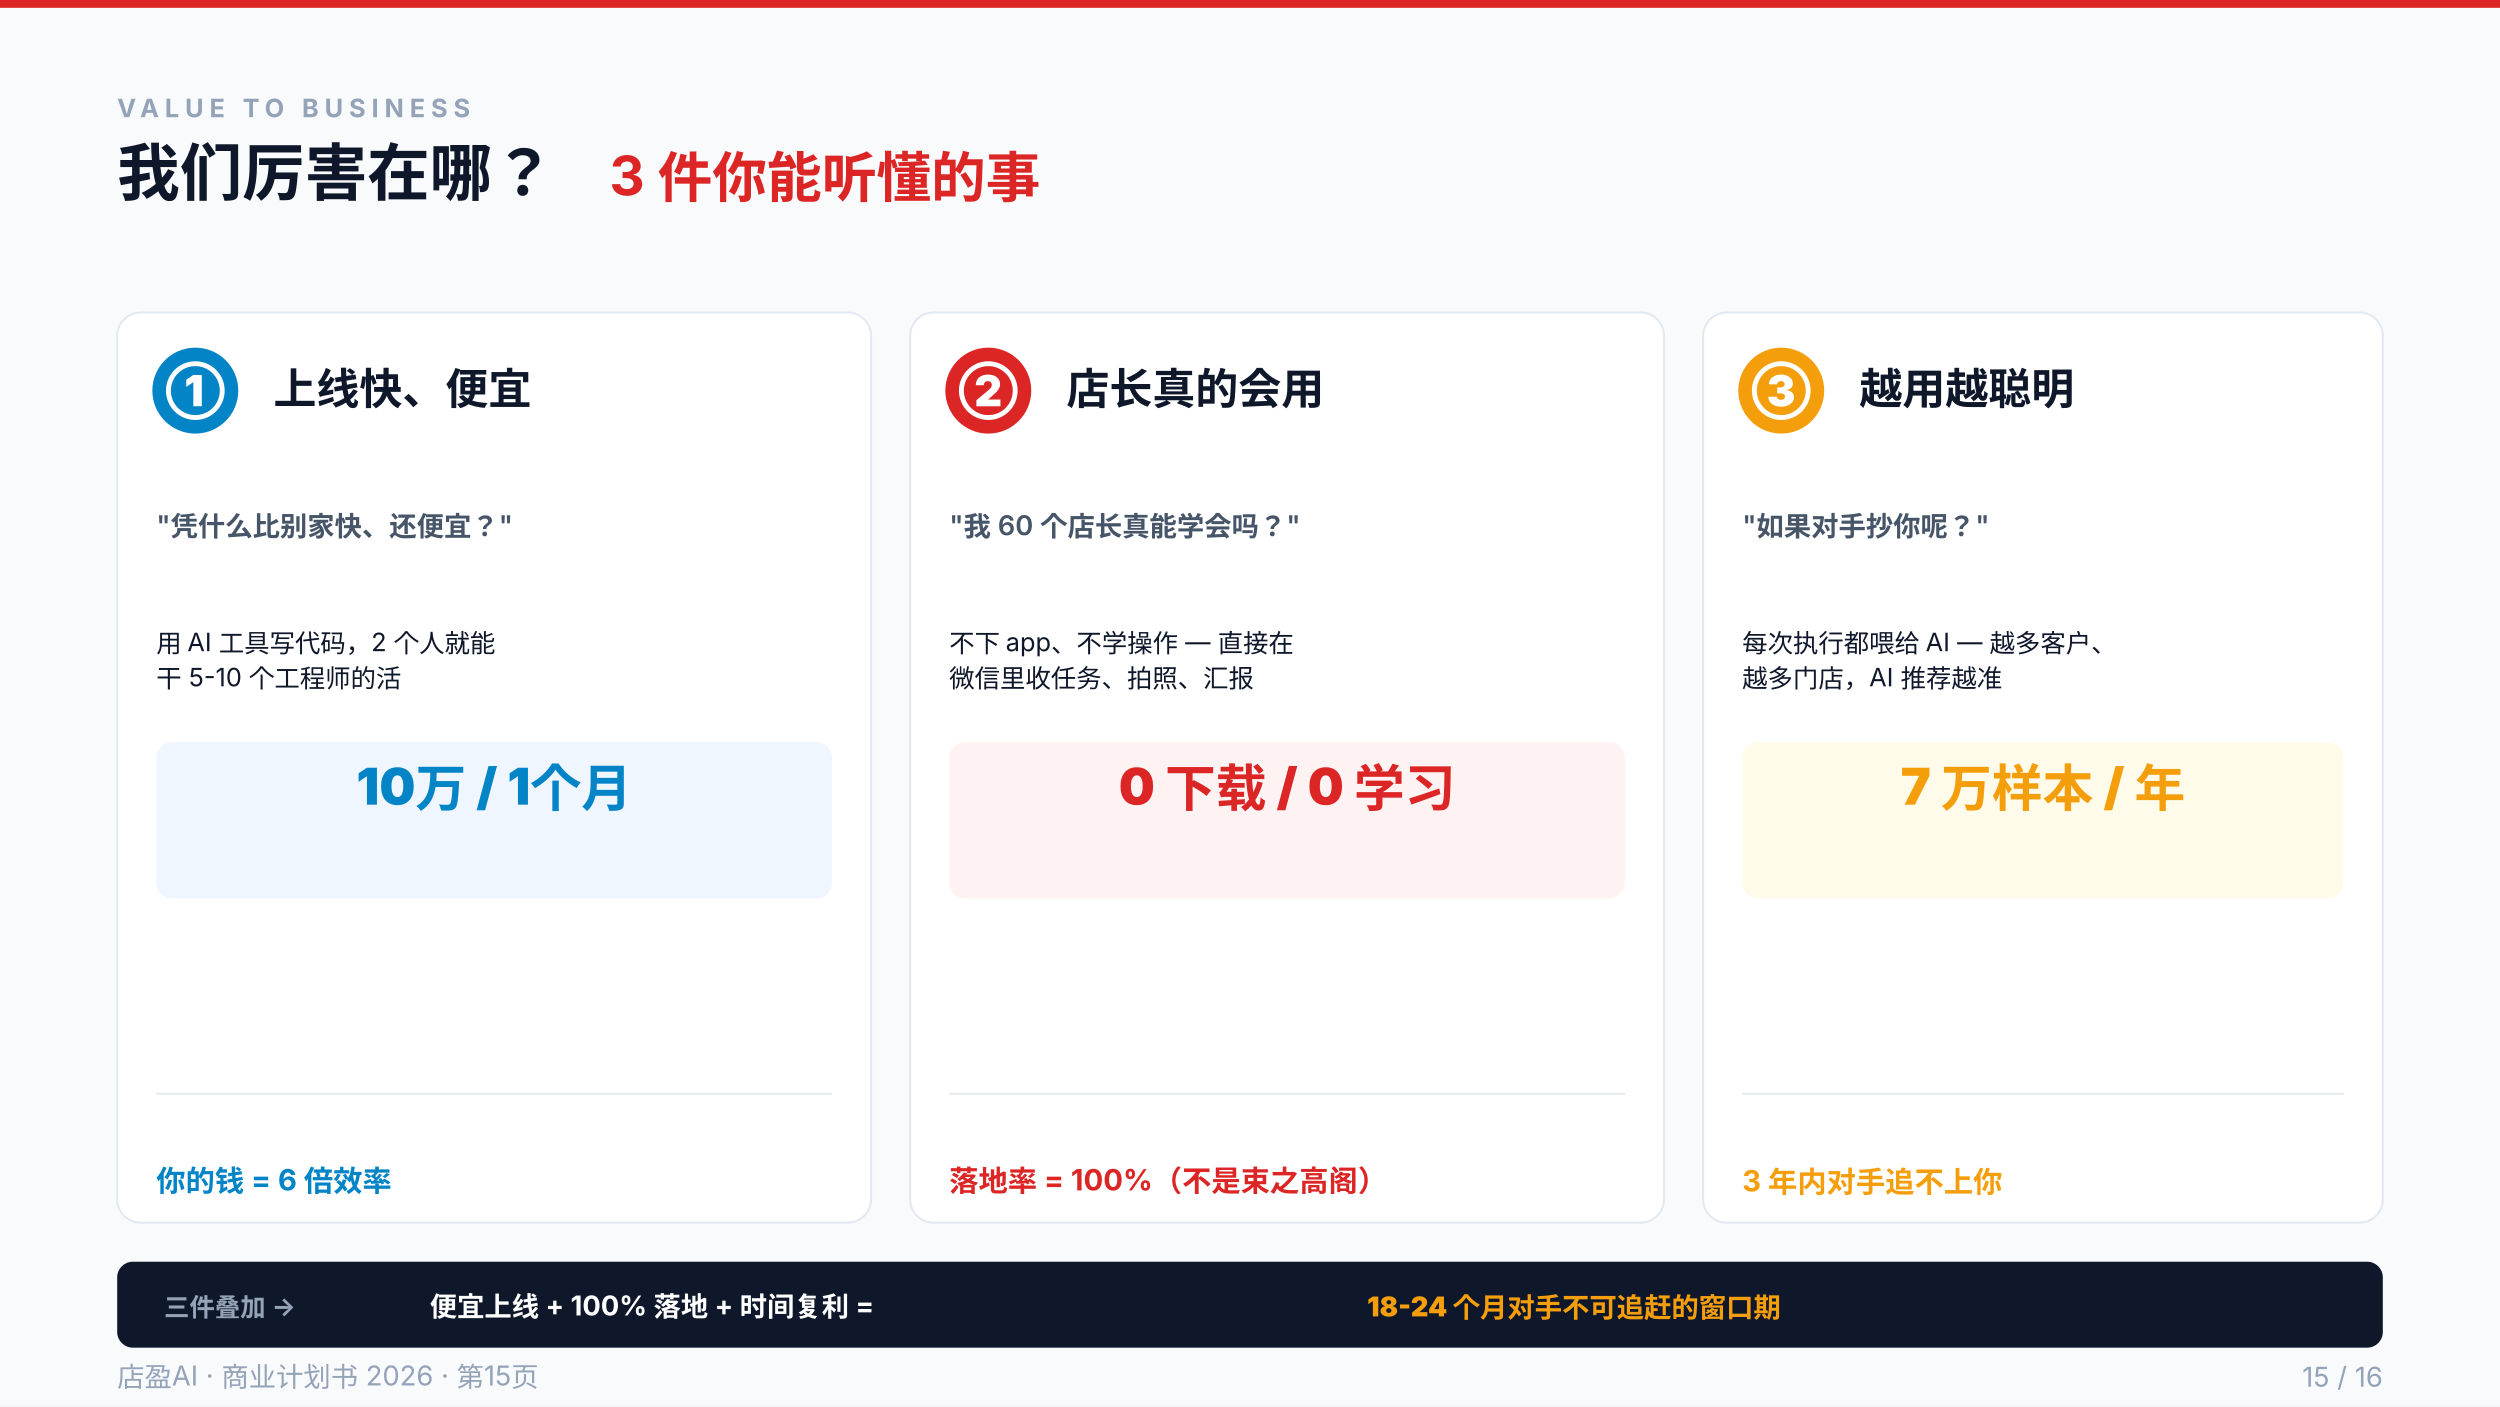
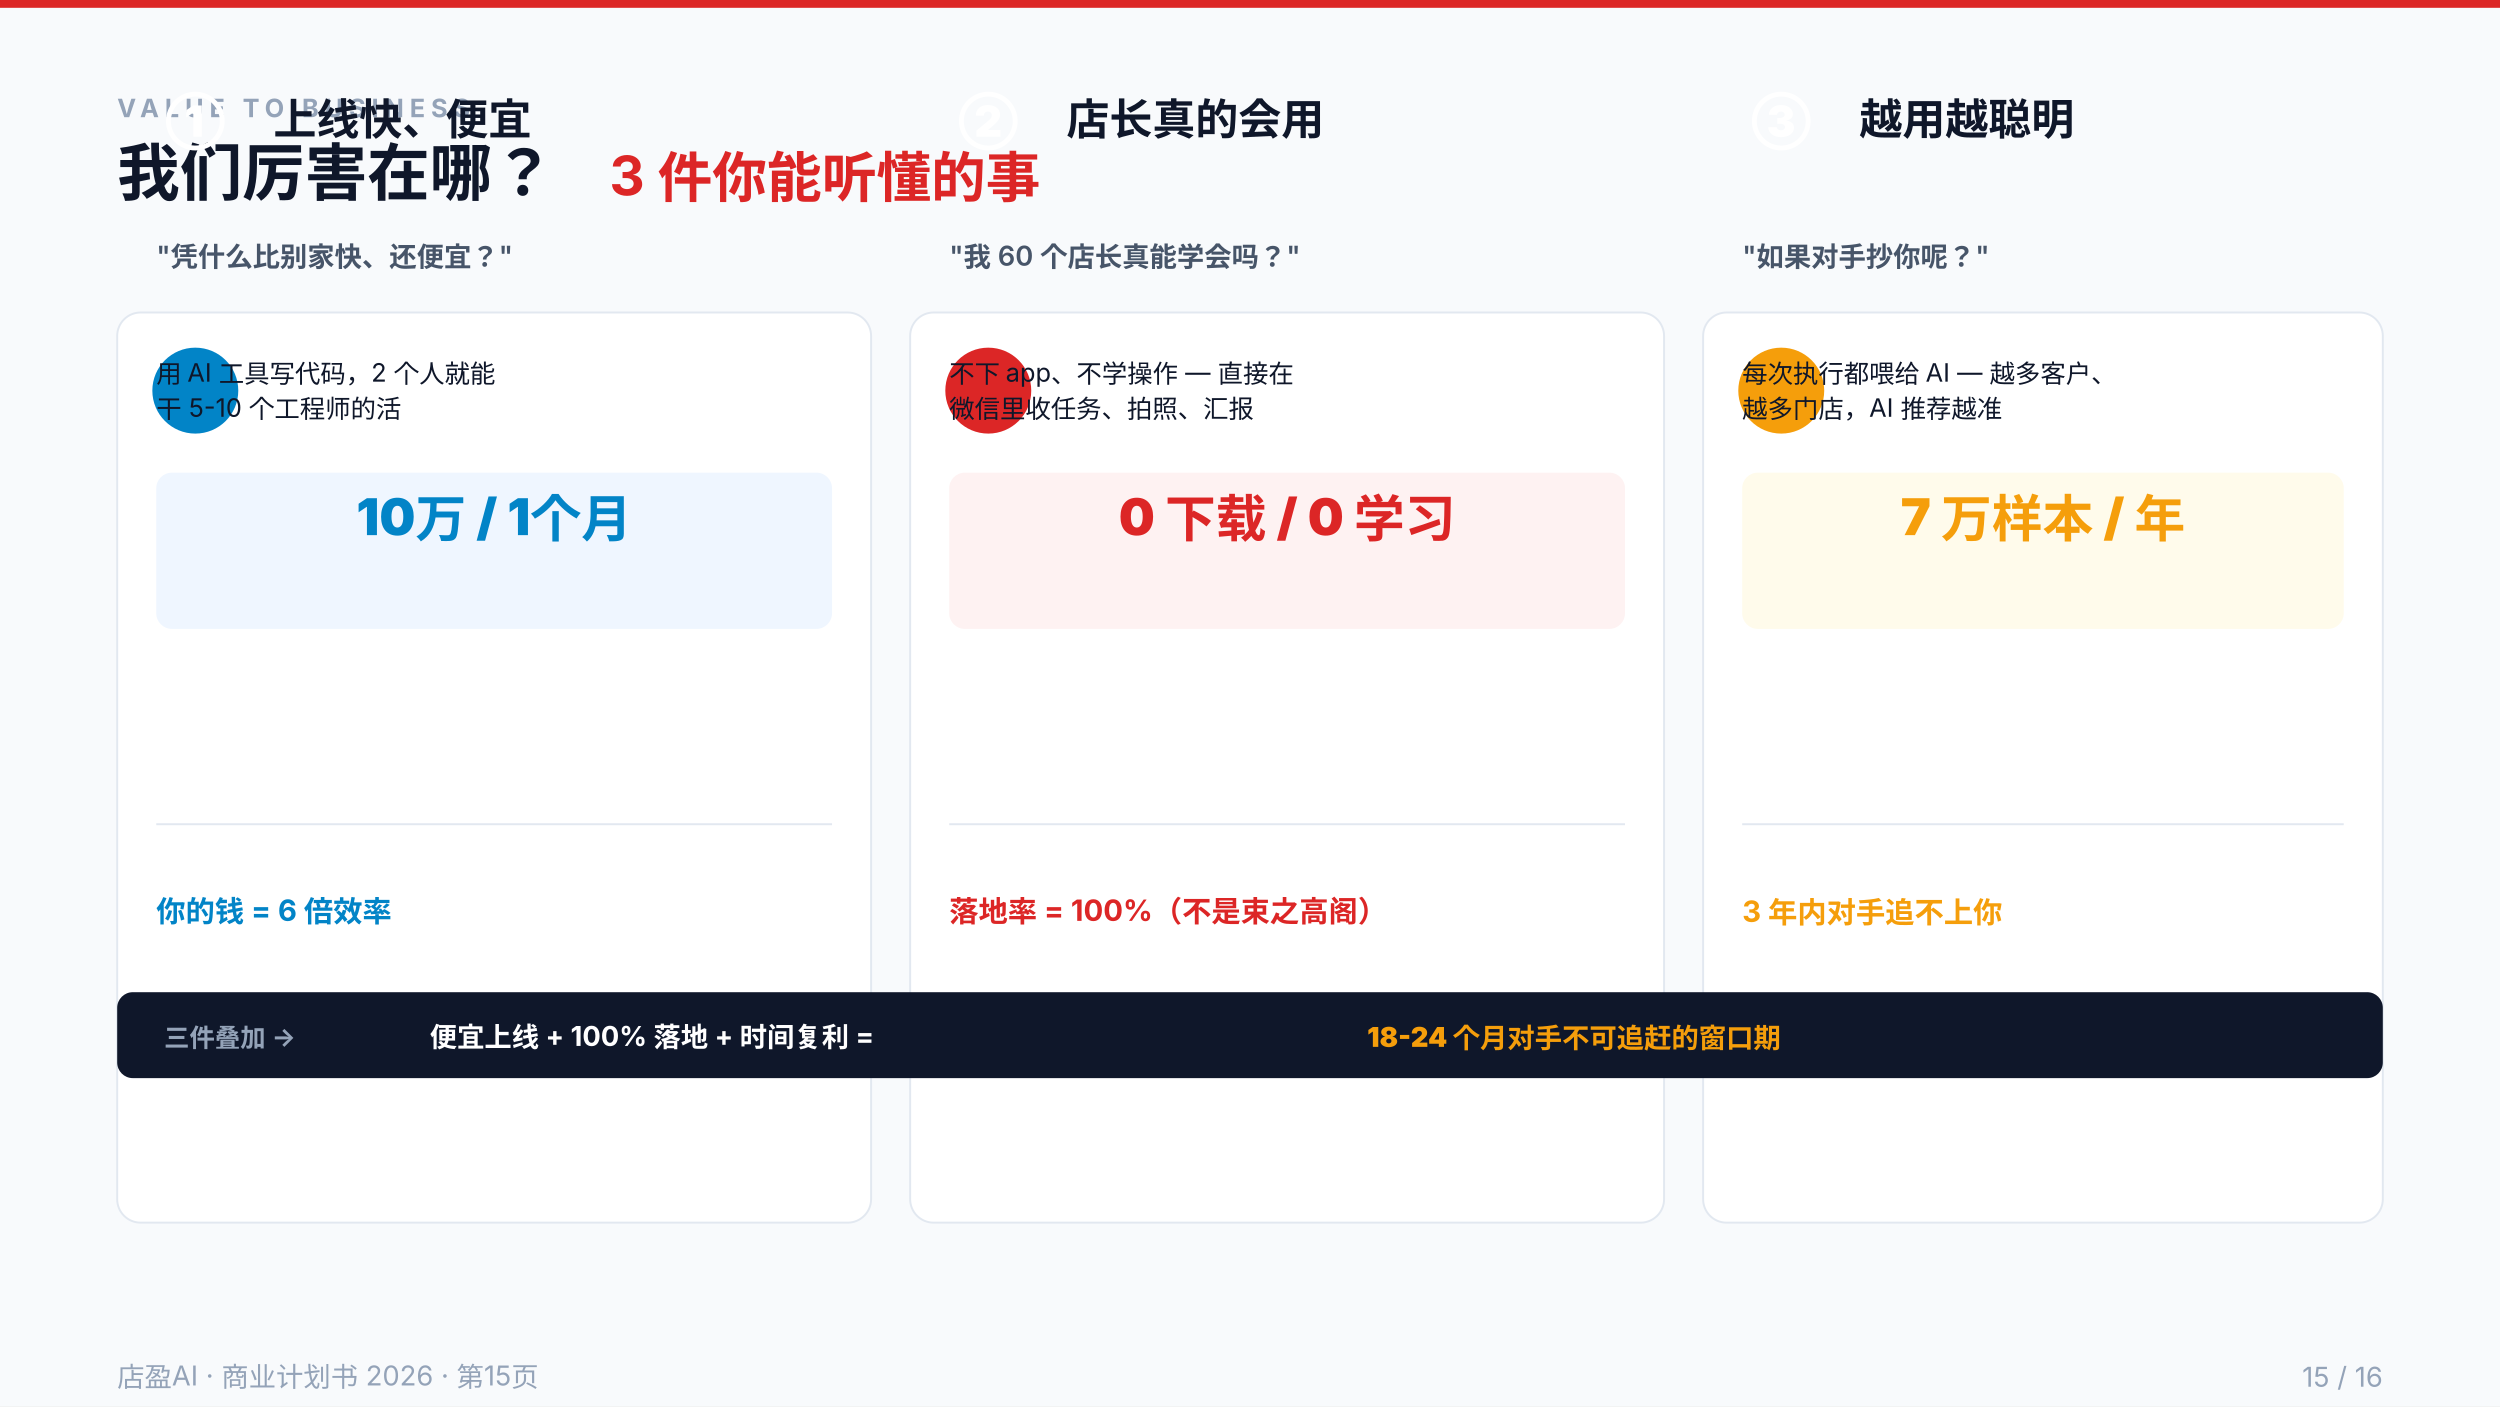
<svg xmlns="http://www.w3.org/2000/svg" width="1280" height="720" viewBox="0 0 1280 720">
  <rect width="1280" height="720" fill="#f8fafc" />
  <rect width="1280" height="4" fill="#dc2626" />
  <text x="60" y="60" font-family="system-ui,-apple-system,PingFang SC,Microsoft YaHei,sans-serif" font-size="13" fill="#94a3b8" font-weight="700" letter-spacing="3">VALUE TO BUSINESS</text>
  <text x="60" y="100" font-family="system-ui,-apple-system,PingFang SC,Microsoft YaHei,sans-serif" font-size="32" font-weight="900" fill="#0f172a">我们厉害在哪？</text>
  <text x="312" y="100" font-family="system-ui,-apple-system,PingFang SC,Microsoft YaHei,sans-serif" font-size="28" font-weight="700" fill="#dc2626">3 件你能听懂的事</text>
  <rect x="60" y="160" width="386" height="466" rx="12" fill="#ffffff" stroke="#e2e8f0" stroke-width="1" />
  <circle cx="100" cy="200" r="22" fill="#0284c7" />
-   <text x="100" y="208" font-family="system-ui,-apple-system,PingFang SC,Microsoft YaHei,sans-serif" font-size="22" font-weight="900" fill="#ffffff" text-anchor="middle">①</text>
-   <text x="140" y="207" font-family="system-ui,-apple-system,PingFang SC,Microsoft YaHei,sans-serif" font-size="22" font-weight="900" fill="#0f172a">上线快、便宜</text>
-   <text x="80" y="274" font-family="system-ui,-apple-system,PingFang SC,Microsoft YaHei,sans-serif" font-size="14" fill="#475569" font-weight="600">"凭什么比别家快、还便宜？"</text>
-   <text x="80" y="334" font-family="system-ui,-apple-system,PingFang SC,Microsoft YaHei,sans-serif" font-size="13" fill="#0f172a">用 AI 工具写代码，2 个人就能</text>
-   <text x="80" y="352" font-family="system-ui,-apple-system,PingFang SC,Microsoft YaHei,sans-serif" font-size="13" fill="#0f172a">干 5-10 个工程师的活</text>
-   <rect x="80" y="380" width="346" height="80" rx="8" fill="#eff6ff" />
-   <text x="253" y="412" font-family="system-ui,-apple-system,PingFang SC,Microsoft YaHei,sans-serif" font-size="26" font-weight="900" fill="#0284c7" text-anchor="middle">10万 / 1个月</text>
-   <line x1="80" y1="560" x2="426" y2="560" stroke="#e2e8f0" stroke-width="1" />
-   <text x="80" y="610" font-family="system-ui,-apple-system,PingFang SC,Microsoft YaHei,sans-serif" font-size="15" font-weight="700" fill="#0284c7">你的钱 = 6 倍效率</text>
+   <text x="100" y="70" font-family="system-ui,-apple-system,PingFang SC,Microsoft YaHei,sans-serif" font-size="22" font-weight="900" fill="#ffffff" text-anchor="middle">①</text>
+   <text x="140" y="69" font-family="system-ui,-apple-system,PingFang SC,Microsoft YaHei,sans-serif" font-size="22" font-weight="900" fill="#0f172a">上线快、便宜</text>
+   <text x="80" y="136" font-family="system-ui,-apple-system,PingFang SC,Microsoft YaHei,sans-serif" font-size="14" fill="#475569" font-weight="600">"凭什么比别家快、还便宜？"</text>
+   <text x="80" y="196" font-family="system-ui,-apple-system,PingFang SC,Microsoft YaHei,sans-serif" font-size="13" fill="#0f172a">用 AI 工具写代码，2 个人就能</text>
+   <text x="80" y="214" font-family="system-ui,-apple-system,PingFang SC,Microsoft YaHei,sans-serif" font-size="13" fill="#0f172a">干 5-10 个工程师的活</text>
+   <rect x="80" y="242" width="346" height="80" rx="8" fill="#eff6ff" />
+   <text x="253" y="274" font-family="system-ui,-apple-system,PingFang SC,Microsoft YaHei,sans-serif" font-size="26" font-weight="900" fill="#0284c7" text-anchor="middle">10万 / 1个月</text>
+   <line x1="80" y1="422" x2="426" y2="422" stroke="#e2e8f0" stroke-width="1" />
+   <text x="80" y="472" font-family="system-ui,-apple-system,PingFang SC,Microsoft YaHei,sans-serif" font-size="15" font-weight="700" fill="#0284c7">你的钱 = 6 倍效率</text>
  <rect x="466" y="160" width="386" height="466" rx="12" fill="#ffffff" stroke="#e2e8f0" stroke-width="1" />
  <circle cx="506" cy="200" r="22" fill="#dc2626" />
-   <text x="506" y="208" font-family="system-ui,-apple-system,PingFang SC,Microsoft YaHei,sans-serif" font-size="22" font-weight="900" fill="#ffffff" text-anchor="middle">②</text>
-   <text x="546" y="207" font-family="system-ui,-apple-system,PingFang SC,Microsoft YaHei,sans-serif" font-size="22" font-weight="900" fill="#0f172a">店长真的会用</text>
-   <text x="486" y="274" font-family="system-ui,-apple-system,PingFang SC,Microsoft YaHei,sans-serif" font-size="14" fill="#475569" font-weight="600">"我 60 个店长真能学会吗？"</text>
-   <text x="486" y="334" font-family="system-ui,-apple-system,PingFang SC,Microsoft YaHei,sans-serif" font-size="13" fill="#0f172a">不下 app、不学操作 — 直接在</text>
-   <text x="486" y="352" font-family="system-ui,-apple-system,PingFang SC,Microsoft YaHei,sans-serif" font-size="13" fill="#0f172a">微信里收任务、拍照、汇报</text>
-   <rect x="486" y="380" width="346" height="80" rx="8" fill="#fef2f2" />
-   <text x="659" y="412" font-family="system-ui,-apple-system,PingFang SC,Microsoft YaHei,sans-serif" font-size="26" font-weight="900" fill="#dc2626" text-anchor="middle">0 下载 / 0 学习</text>
-   <line x1="486" y1="560" x2="832" y2="560" stroke="#e2e8f0" stroke-width="1" />
-   <text x="486" y="610" font-family="system-ui,-apple-system,PingFang SC,Microsoft YaHei,sans-serif" font-size="15" font-weight="700" fill="#dc2626">落地率 = 100%（不是束之高阁）</text>
+   <text x="506" y="70" font-family="system-ui,-apple-system,PingFang SC,Microsoft YaHei,sans-serif" font-size="22" font-weight="900" fill="#ffffff" text-anchor="middle">②</text>
+   <text x="546" y="69" font-family="system-ui,-apple-system,PingFang SC,Microsoft YaHei,sans-serif" font-size="22" font-weight="900" fill="#0f172a">店长真的会用</text>
+   <text x="486" y="136" font-family="system-ui,-apple-system,PingFang SC,Microsoft YaHei,sans-serif" font-size="14" fill="#475569" font-weight="600">"我 60 个店长真能学会吗？"</text>
+   <text x="486" y="196" font-family="system-ui,-apple-system,PingFang SC,Microsoft YaHei,sans-serif" font-size="13" fill="#0f172a">不下 app、不学操作 — 直接在</text>
+   <text x="486" y="214" font-family="system-ui,-apple-system,PingFang SC,Microsoft YaHei,sans-serif" font-size="13" fill="#0f172a">微信里收任务、拍照、汇报</text>
+   <rect x="486" y="242" width="346" height="80" rx="8" fill="#fef2f2" />
+   <text x="659" y="274" font-family="system-ui,-apple-system,PingFang SC,Microsoft YaHei,sans-serif" font-size="26" font-weight="900" fill="#dc2626" text-anchor="middle">0 下载 / 0 学习</text>
+   <line x1="486" y1="422" x2="832" y2="422" stroke="#e2e8f0" stroke-width="1" />
+   <text x="486" y="472" font-family="system-ui,-apple-system,PingFang SC,Microsoft YaHei,sans-serif" font-size="15" font-weight="700" fill="#dc2626">落地率 = 100%（不是束之高阁）</text>
  <rect x="872" y="160" width="348" height="466" rx="12" fill="#ffffff" stroke="#e2e8f0" stroke-width="1" />
  <circle cx="912" cy="200" r="22" fill="#f59e0b" />
-   <text x="912" y="208" font-family="system-ui,-apple-system,PingFang SC,Microsoft YaHei,sans-serif" font-size="22" font-weight="900" fill="#ffffff" text-anchor="middle">③</text>
-   <text x="952" y="207" font-family="system-ui,-apple-system,PingFang SC,Microsoft YaHei,sans-serif" font-size="22" font-weight="900" fill="#0f172a">越用越聪明</text>
-   <text x="892" y="274" font-family="system-ui,-apple-system,PingFang SC,Microsoft YaHei,sans-serif" font-size="14" fill="#475569" font-weight="600">"如果对手抄你呢？"</text>
-   <text x="892" y="334" font-family="system-ui,-apple-system,PingFang SC,Microsoft YaHei,sans-serif" font-size="13" fill="#0f172a">每次执行都喂给 AI — 越多客户、</text>
-   <text x="892" y="352" font-family="system-ui,-apple-system,PingFang SC,Microsoft YaHei,sans-serif" font-size="13" fill="#0f172a">越多门店，AI 推荐越准</text>
-   <rect x="892" y="380" width="308" height="80" rx="8" fill="#fffbeb" />
-   <text x="1046" y="412" font-family="system-ui,-apple-system,PingFang SC,Microsoft YaHei,sans-serif" font-size="26" font-weight="900" fill="#f59e0b" text-anchor="middle">7 万样本 / 年</text>
-   <line x1="892" y1="560" x2="1200" y2="560" stroke="#e2e8f0" stroke-width="1" />
-   <text x="892" y="610" font-family="system-ui,-apple-system,PingFang SC,Microsoft YaHei,sans-serif" font-size="15" font-weight="700" fill="#f59e0b">3 年内对手追不上你</text>
-   <rect x="60" y="646" width="1160" height="44" rx="8" fill="#0f172a" />
-   <text x="84" y="674" font-family="system-ui,-apple-system,PingFang SC,Microsoft YaHei,sans-serif" font-size="13" fill="#94a3b8" font-weight="700">三件叠加 →</text>
-   <text x="220" y="674" font-family="system-ui,-apple-system,PingFang SC,Microsoft YaHei,sans-serif" font-size="14" fill="#ffffff" font-weight="700">便宜上线 + 100% 落地 + 时间复利 = </text>
-   <text x="700" y="674" font-family="system-ui,-apple-system,PingFang SC,Microsoft YaHei,sans-serif" font-size="14" fill="#f59e0b" font-weight="900">18-24 个月对手不可追赶的窗口期</text>
+   <text x="912" y="70" font-family="system-ui,-apple-system,PingFang SC,Microsoft YaHei,sans-serif" font-size="22" font-weight="900" fill="#ffffff" text-anchor="middle">③</text>
+   <text x="952" y="69" font-family="system-ui,-apple-system,PingFang SC,Microsoft YaHei,sans-serif" font-size="22" font-weight="900" fill="#0f172a">越用越聪明</text>
+   <text x="892" y="136" font-family="system-ui,-apple-system,PingFang SC,Microsoft YaHei,sans-serif" font-size="14" fill="#475569" font-weight="600">"如果对手抄你呢？"</text>
+   <text x="892" y="196" font-family="system-ui,-apple-system,PingFang SC,Microsoft YaHei,sans-serif" font-size="13" fill="#0f172a">每次执行都喂给 AI — 越多客户、</text>
+   <text x="892" y="214" font-family="system-ui,-apple-system,PingFang SC,Microsoft YaHei,sans-serif" font-size="13" fill="#0f172a">越多门店，AI 推荐越准</text>
+   <rect x="892" y="242" width="308" height="80" rx="8" fill="#fffbeb" />
+   <text x="1046" y="274" font-family="system-ui,-apple-system,PingFang SC,Microsoft YaHei,sans-serif" font-size="26" font-weight="900" fill="#f59e0b" text-anchor="middle">7 万样本 / 年</text>
+   <line x1="892" y1="422" x2="1200" y2="422" stroke="#e2e8f0" stroke-width="1" />
+   <text x="892" y="472" font-family="system-ui,-apple-system,PingFang SC,Microsoft YaHei,sans-serif" font-size="15" font-weight="700" fill="#f59e0b">3 年内对手追不上你</text>
+   <rect x="60" y="508" width="1160" height="44" rx="8" fill="#0f172a" />
+   <text x="84" y="536" font-family="system-ui,-apple-system,PingFang SC,Microsoft YaHei,sans-serif" font-size="13" fill="#94a3b8" font-weight="700">三件叠加 →</text>
+   <text x="220" y="536" font-family="system-ui,-apple-system,PingFang SC,Microsoft YaHei,sans-serif" font-size="14" fill="#ffffff" font-weight="700">便宜上线 + 100% 落地 + 时间复利 = </text>
+   <text x="700" y="536" font-family="system-ui,-apple-system,PingFang SC,Microsoft YaHei,sans-serif" font-size="14" fill="#f59e0b" font-weight="900">18-24 个月对手不可追赶的窗口期</text>
  <text x="60" y="710" font-family="system-ui,-apple-system" font-size="14" fill="#94a3b8">店盈AI · 商业计划书 2026 · 第15页</text>
  <text x="1220" y="710" font-family="system-ui,-apple-system" font-size="14" fill="#94a3b8" text-anchor="end">15 / 16</text>
</svg>
